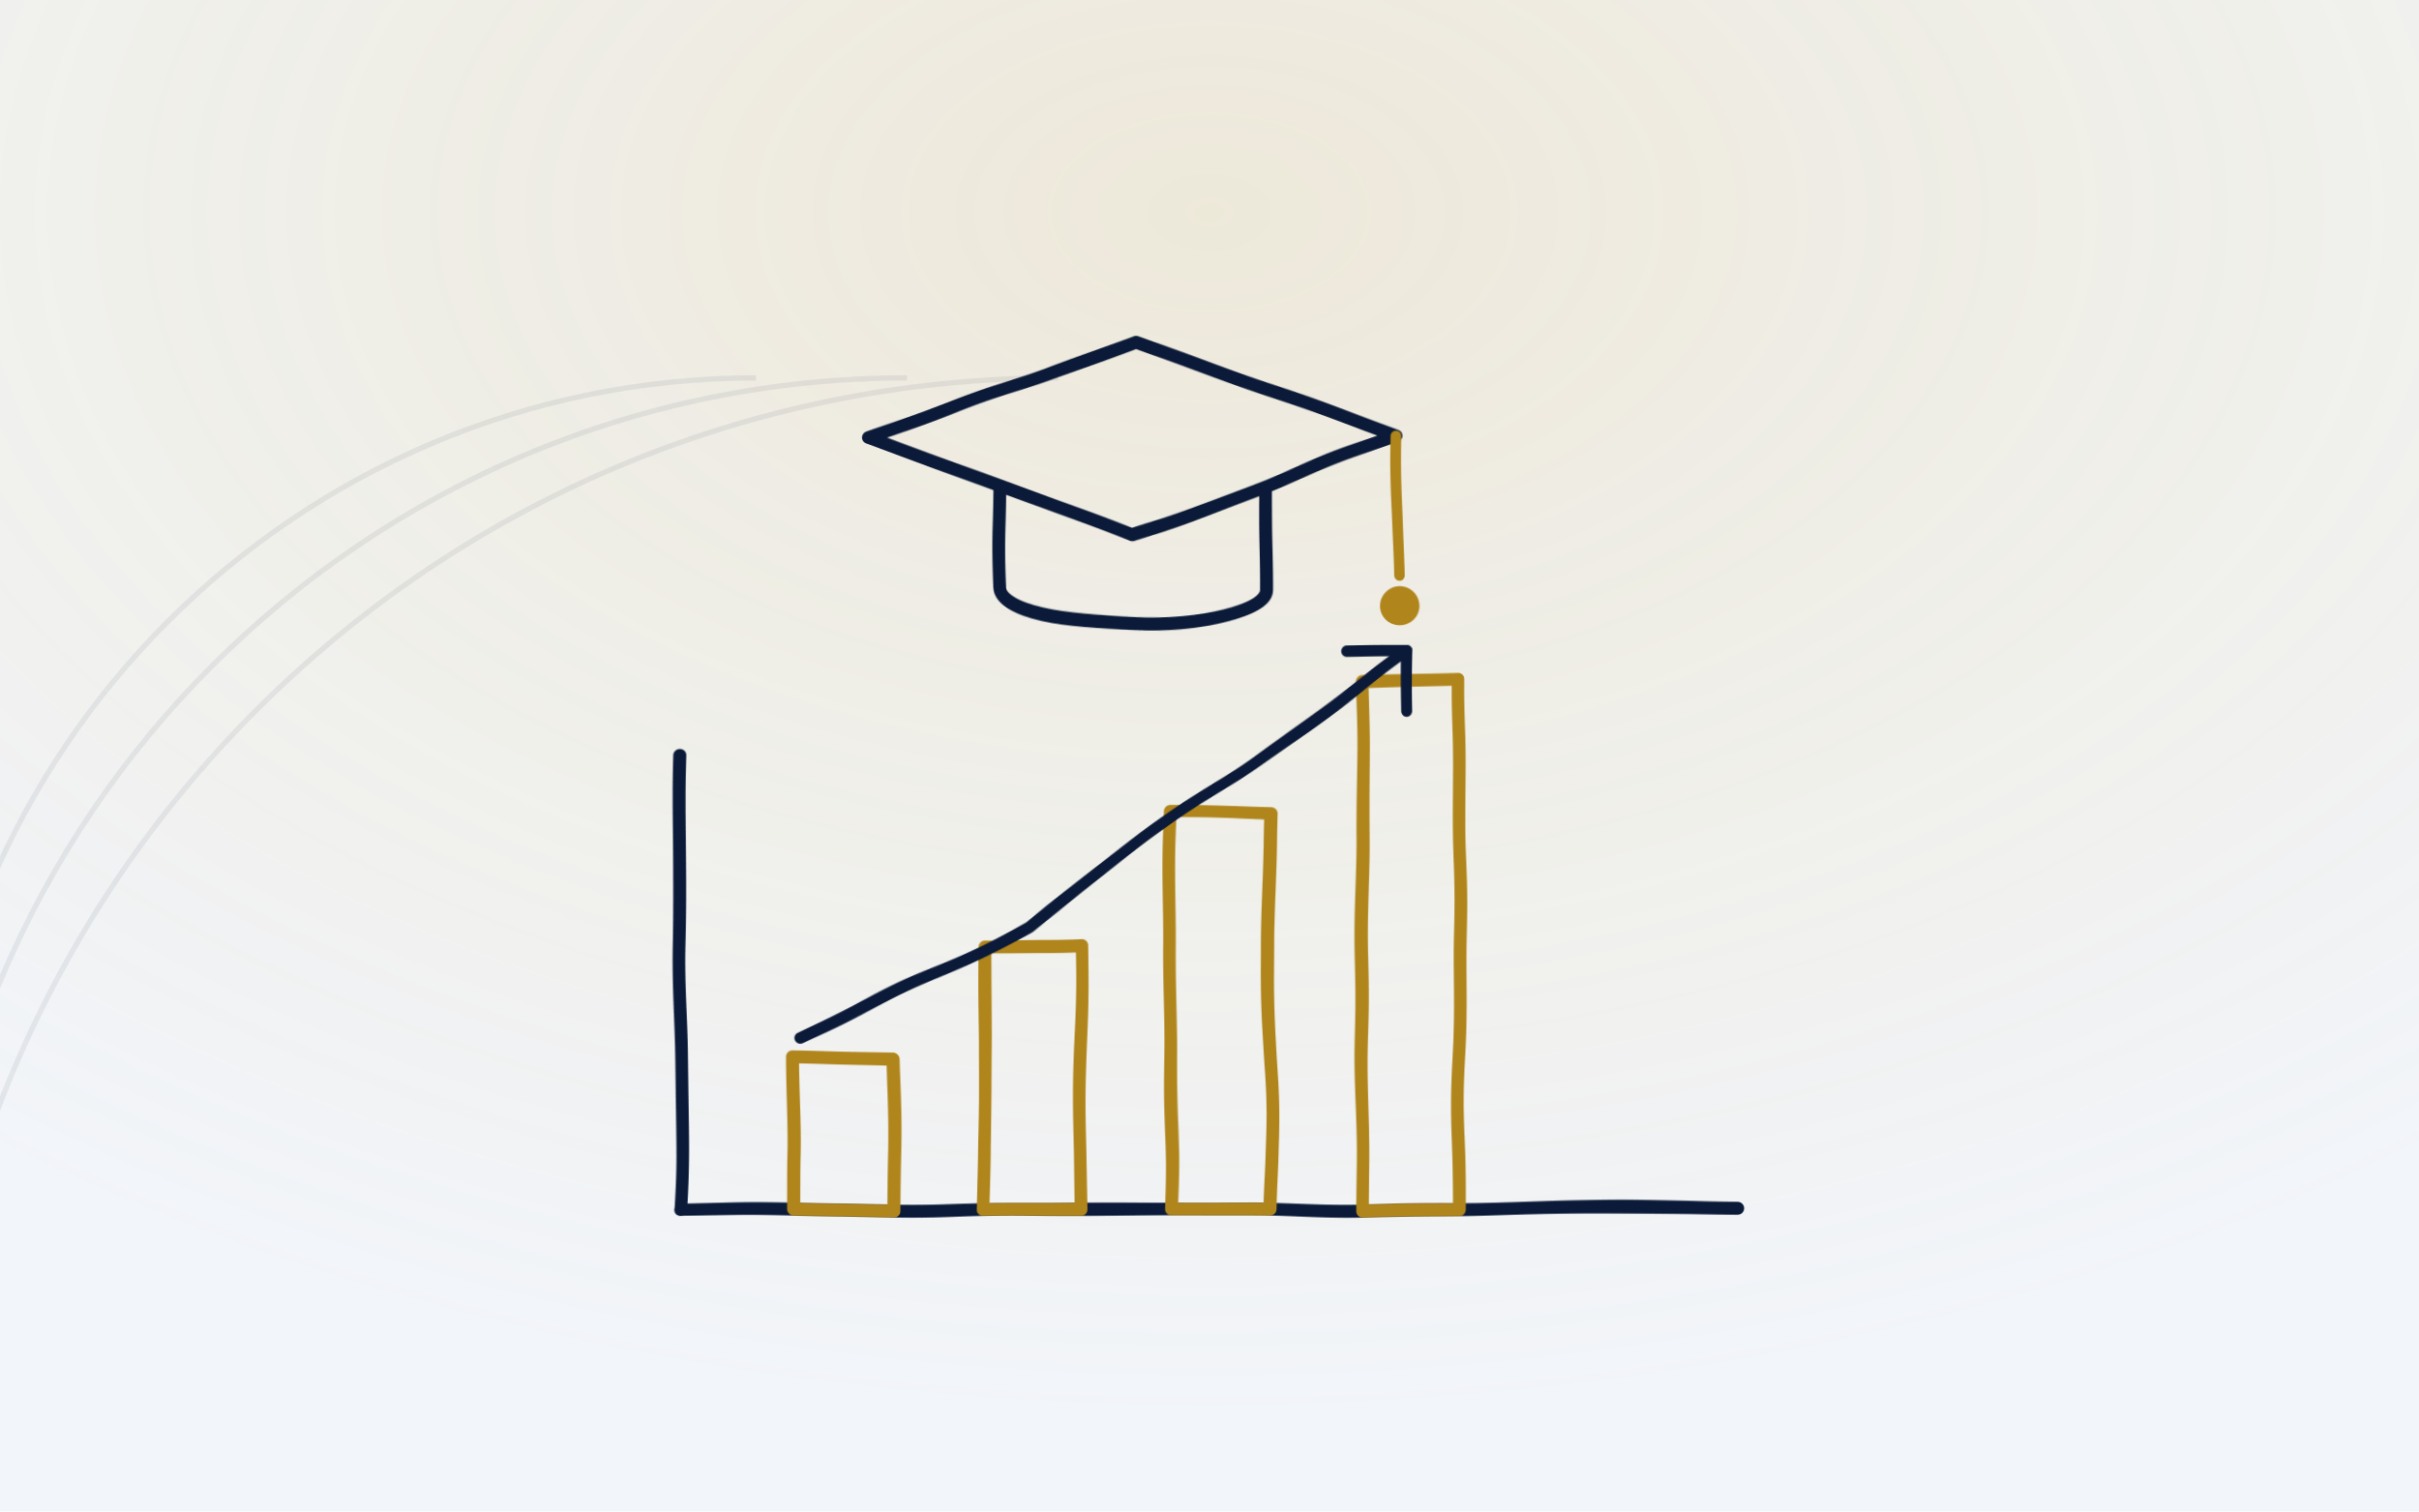
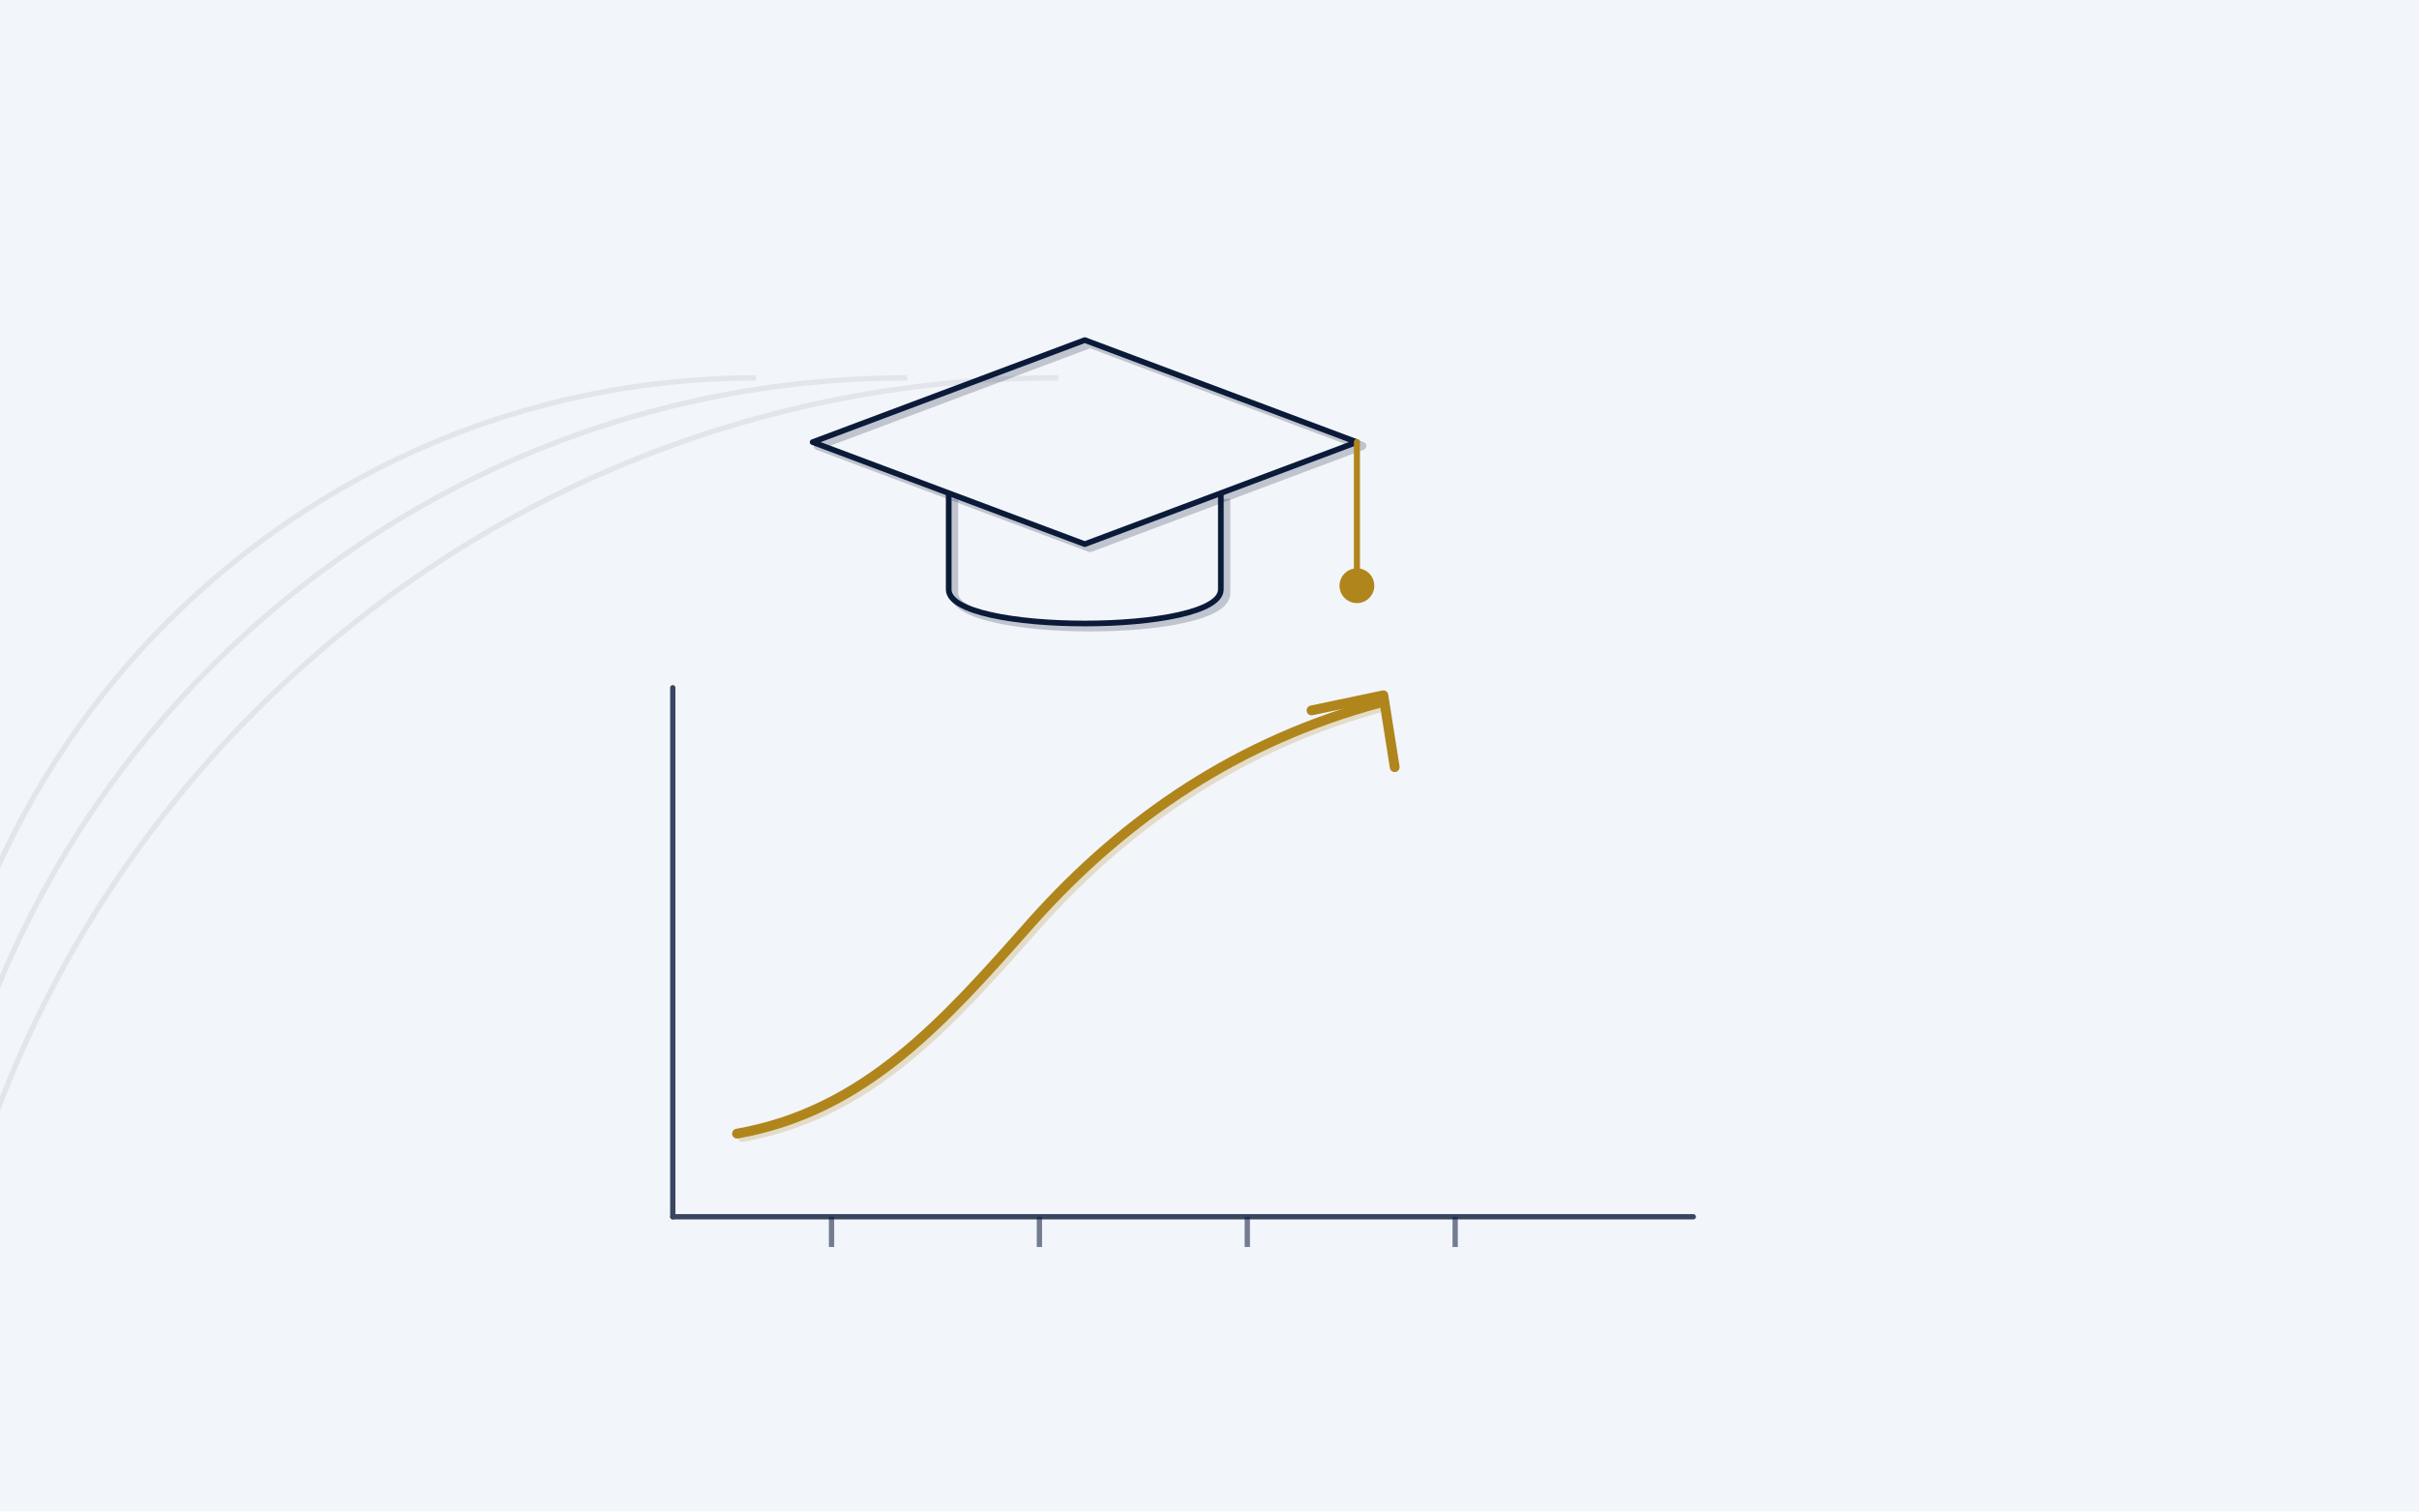
<svg xmlns="http://www.w3.org/2000/svg" viewBox="0 0 640 400" width="640" height="400">
-   <defs>
-     <radialGradient id="satGlow" cx="50%" cy="14%" r="80%">
-       <stop offset="0" stop-color="#d4a72c" stop-opacity="0.16" />
-       <stop offset="1" stop-color="#d4a72c" stop-opacity="0" />
-     </radialGradient>
-     <filter id="cardInk" x="-20%" y="-20%" width="140%" height="140%">
-       <feTurbulence type="fractalNoise" baseFrequency="0.018" numOctaves="2" seed="11" result="n" />
-       <feDisplacementMap in="SourceGraphic" in2="n" scale="3.2" />
-     </filter>
-   </defs>
  <rect width="640" height="400" fill="#f2f5fa" />
-   <rect width="640" height="400" fill="url(#satGlow)" />
  <g fill="none" stroke="#0b1a38" stroke-opacity="0.07" stroke-width="1.4">
    <path d="M-20 400 A 300 300 0 0 1 280 100" />
    <path d="M-20 360 A 260 260 0 0 1 240 100" />
    <path d="M-20 320 A 220 220 0 0 1 200 100" />
  </g>
-   <g filter="url(#cardInk)">
-     <g stroke="#0b1a38" stroke-width="3.4" fill="none" stroke-linejoin="round" stroke-linecap="round">
-       <path d="M230 116 L300 90 L370 116 L300 142 Z" />
-       <path d="M265 130 L265 156 C265 168 335 168 335 156 L335 130" />
+   <g transform="translate(215,90)">
+     <g fill="none" stroke="#0b1a38" stroke-opacity=".22" stroke-width="2.2" stroke-linejoin="round" transform="translate(1.4,1)">
+       <path d="M0 27 L72 0 L144 27 L72 54 Z" />
+       <path d="M36 41 L36 66 C36 78 108 78 108 66 L108 41" />
    </g>
-     <line x1="370" y1="116" x2="370" y2="152" stroke="#b0851b" stroke-width="2.8" stroke-linecap="round" />
-     <circle cx="370" cy="160" r="5.2" fill="#b0851b" />
-     <g stroke="#0b1a38" stroke-width="3.4" stroke-linecap="round">
-       <line x1="180" y1="320" x2="460" y2="320" />
-       <line x1="180" y1="320" x2="180" y2="200" />
+     <g fill="none" stroke="#0b1a38" stroke-width="1.5" stroke-linejoin="round" stroke-linecap="round">
+       <path d="M0 27 L72 0 L144 27 L72 54 Z" />
+       <path d="M36 41 L36 66 C36 78 108 78 108 66 L108 41" />
    </g>
-     <g fill="none" stroke="#b0851b" stroke-width="3.4" stroke-linejoin="round">
-       <rect x="210" y="280" width="26" height="40" />
-       <rect x="260" y="250" width="26" height="70" />
-       <rect x="310" y="215" width="26" height="105" />
-       <rect x="360" y="180" width="26" height="140" />
-     </g>
-     <path d="M212 275 L272 245 L322 208 L372 172" fill="none" stroke="#0b1a38" stroke-width="3" stroke-linecap="round" stroke-linejoin="round" />
-     <path d="M356 172 L372 172 L372 188" fill="none" stroke="#0b1a38" stroke-width="3" stroke-linecap="round" stroke-linejoin="round" />
+     <path d="M144 27v34" stroke="#b0851b" stroke-width="1.6" stroke-linecap="round" fill="none" />
+     <circle cx="144" cy="65" r="4.6" fill="#b0851b" />
+   </g>
+   <g fill="none" stroke="#0b1a38" stroke-width="1.4" stroke-linecap="round" opacity=".8">
+     <path d="M178 322h270" />
+     <path d="M178 322v-140" />
+   </g>
+   <path d="M195 300c34-6 55-30 78-56 25-28 55-48 92-58" fill="none" stroke="#b0851b" stroke-width="2" stroke-opacity=".22" stroke-linecap="round" transform="translate(1.3,1.2)" />
+   <path d="M195 300c34-6 55-30 78-56 25-28 55-48 92-58" fill="none" stroke="#b0851b" stroke-width="2.6" stroke-linecap="round" />
+   <path d="M347 188l19-4 3 19" fill="none" stroke="#b0851b" stroke-width="2.6" stroke-linecap="round" stroke-linejoin="round" />
+   <g stroke="#0b1a38" stroke-width="1.4" opacity=".55">
+     <path d="M220 322v8" />
+     <path d="M275 322v8" />
+     <path d="M330 322v8" />
+     <path d="M385 322v8" />
  </g>
</svg>
